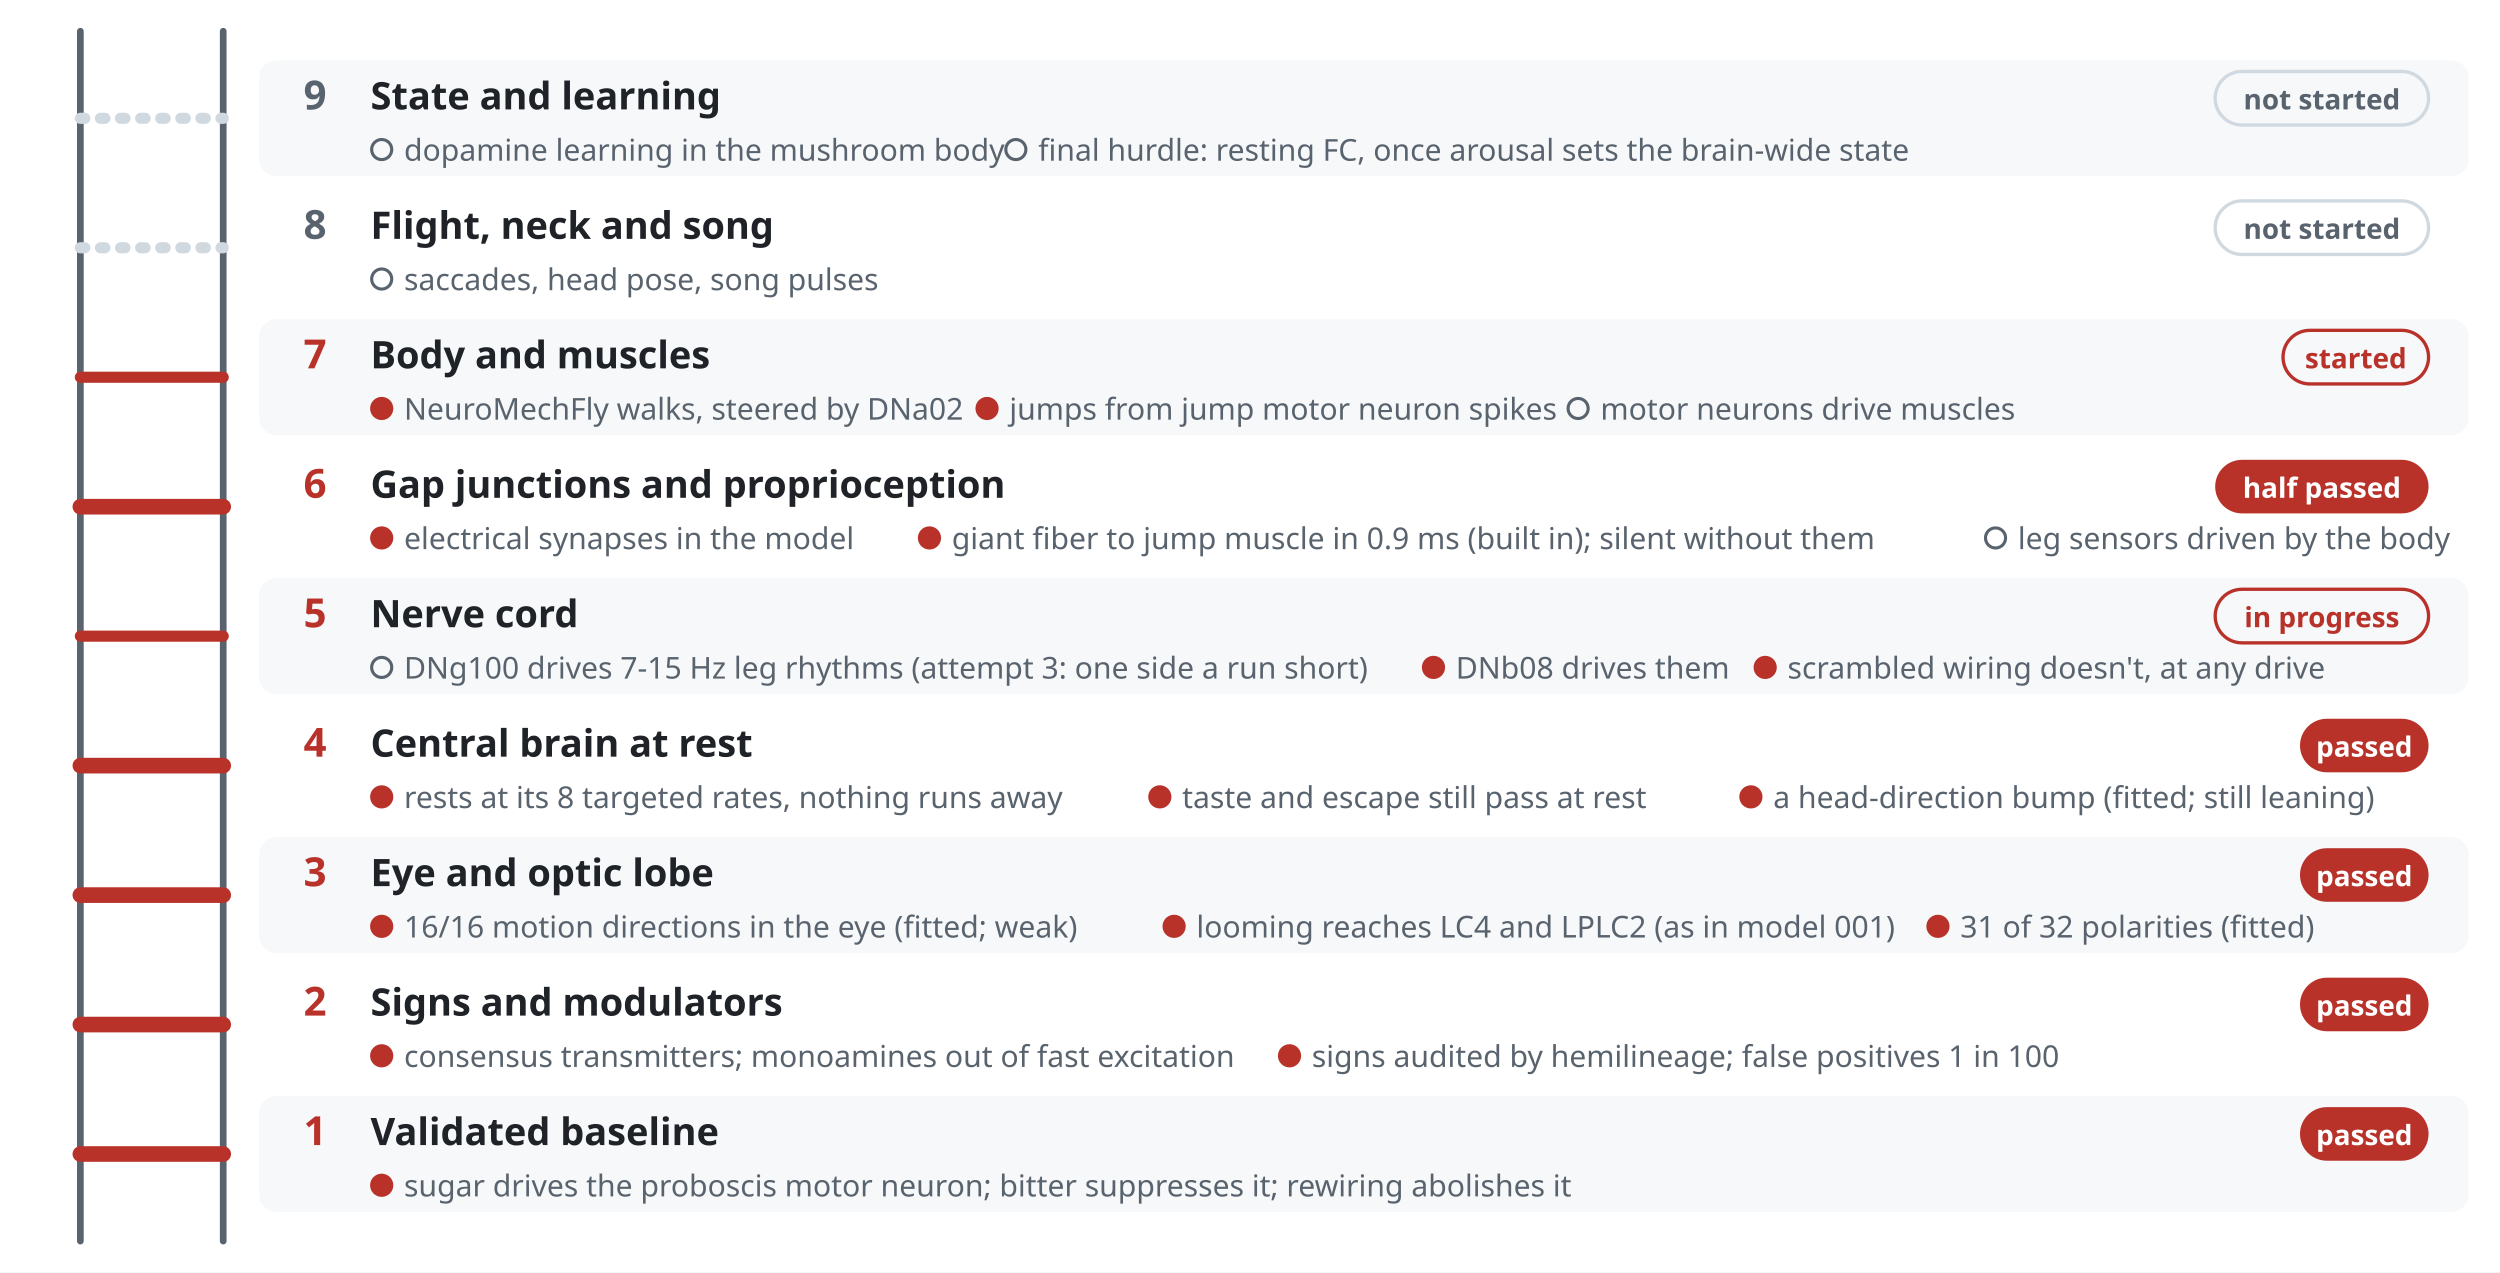
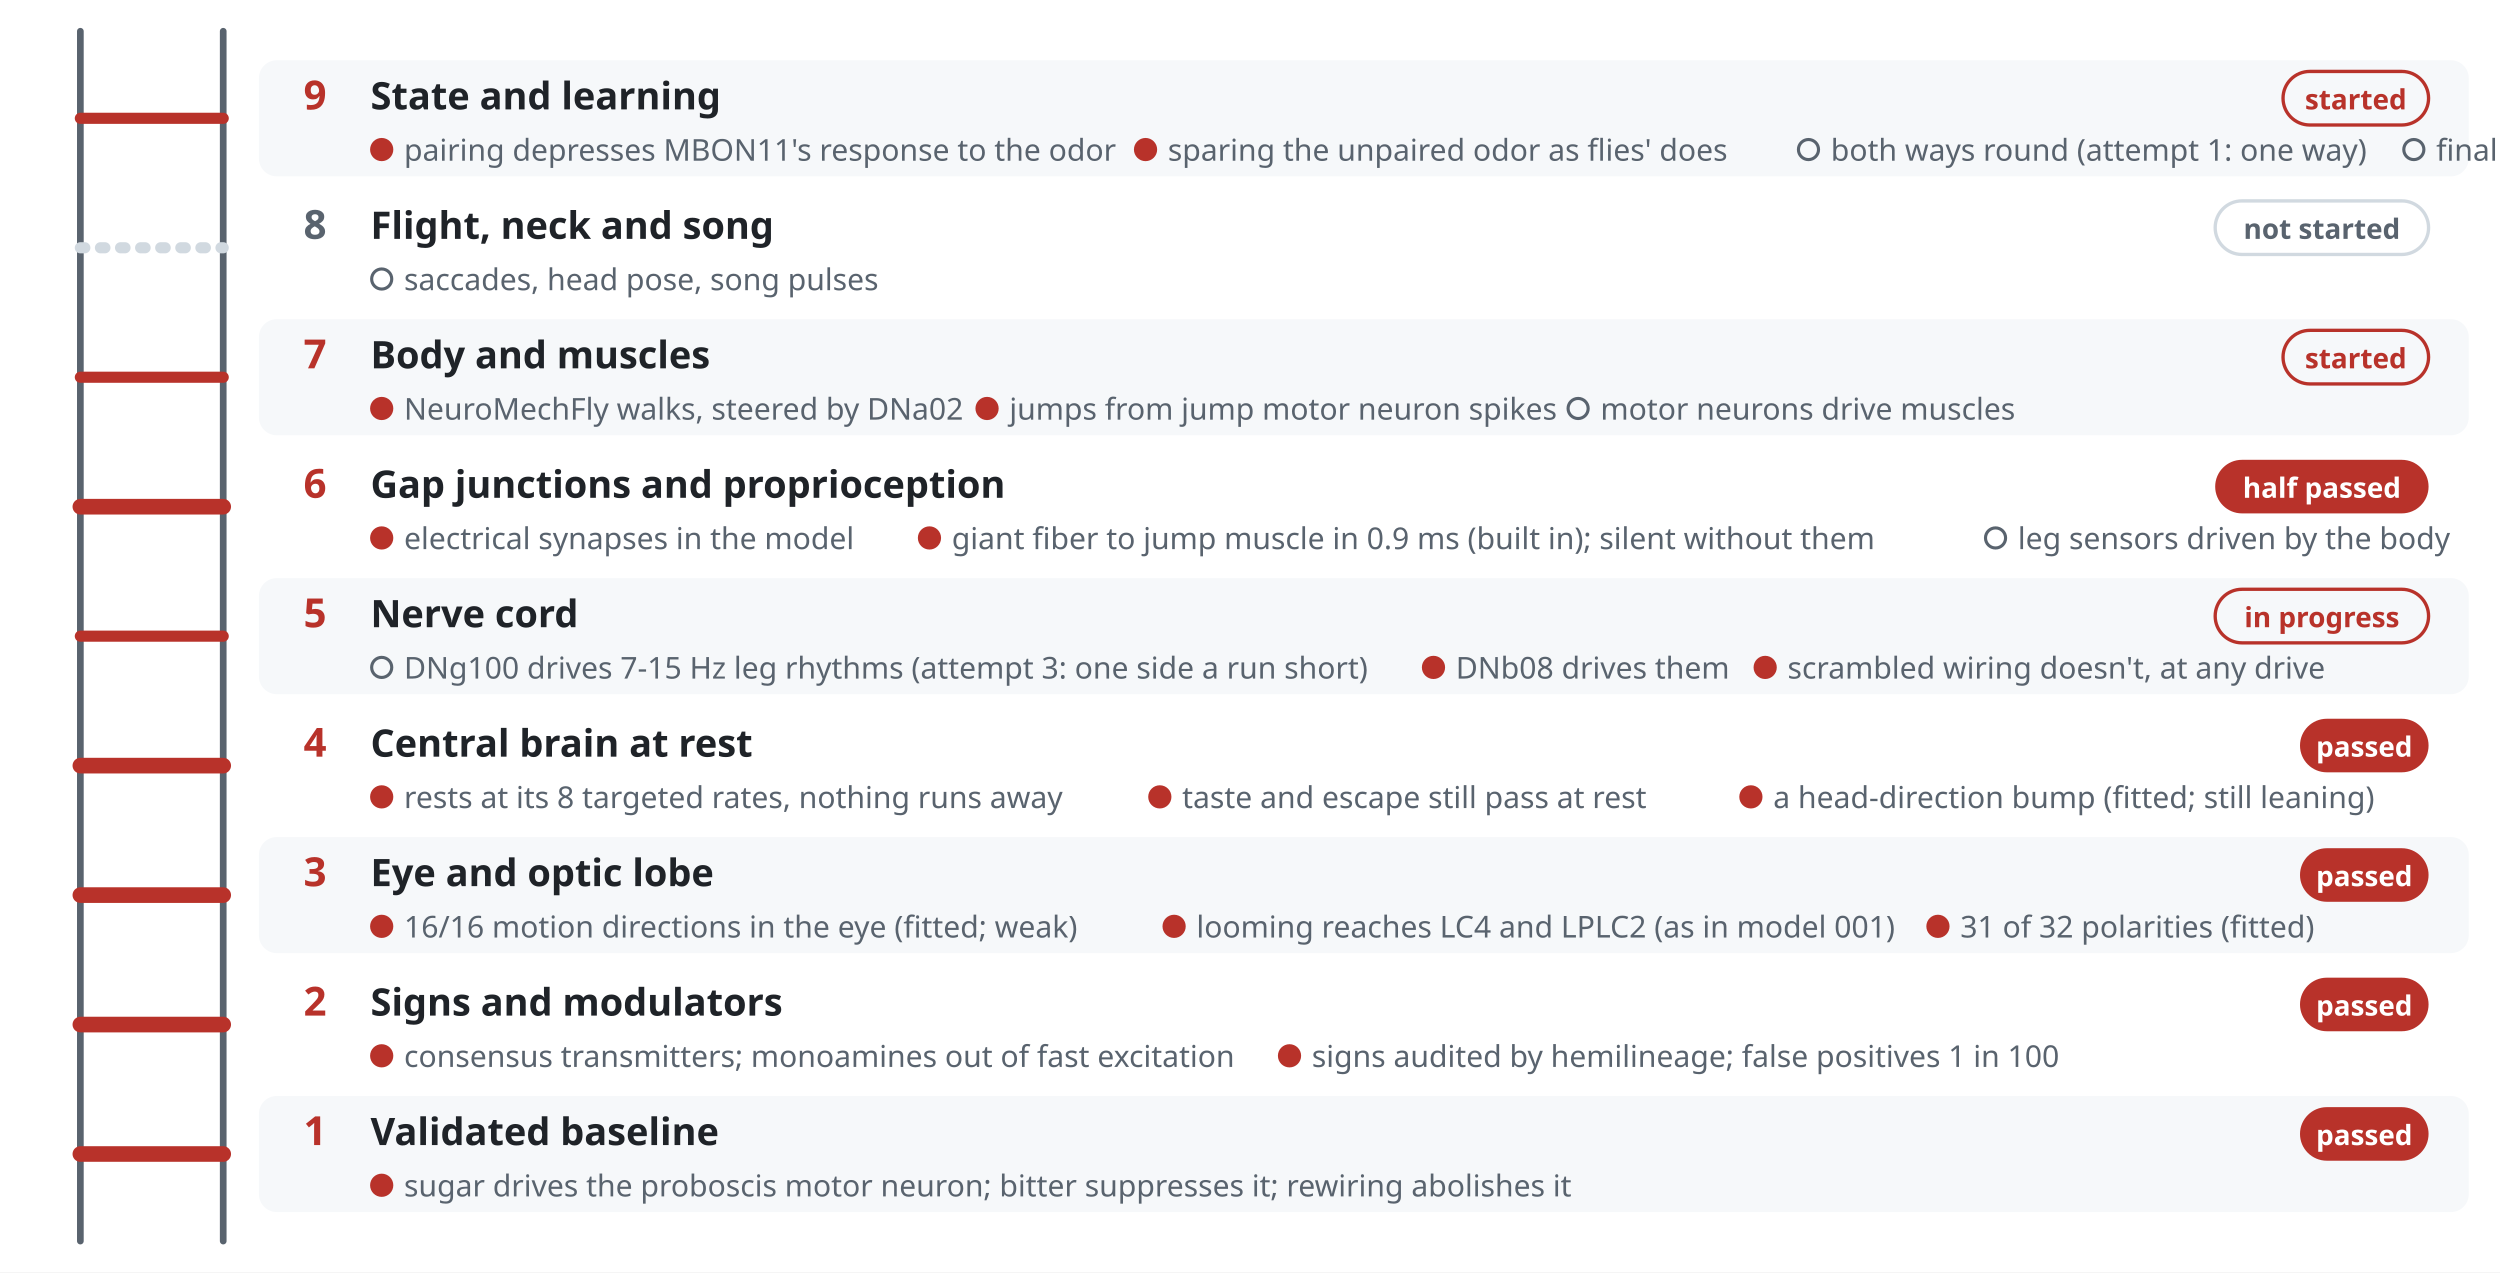
<svg xmlns="http://www.w3.org/2000/svg" width="1120" height="570" viewBox="0 0 1120 570" role="img" aria-labelledby="t">
  <style>
    text { font-family: -apple-system, BlinkMacSystemFont, 'Segoe UI', 'Noto Sans', Helvetica, Arial, sans-serif; }
    .num { font-size: 18px; font-weight: 700; font-variant-numeric: tabular-nums; }
    .name { font-size: 17px; font-weight: 600; fill: #1f2328; }
    .mark { font-size: 13.5px; fill: #59636e; }
    .pill { font-size: 12.5px; font-weight: 600; }
    </style>
  <rect width="1120" height="570" fill="#ffffff" />
  <path d="M36 14V556M100 14V556" stroke="#59636e" stroke-width="3" stroke-linecap="round" />
  <g>
    <rect x="116" y="491.0" width="990" height="52" rx="8" fill="#f6f8fa" />
    <path d="M36 517.0H100" stroke="#b8322a" stroke-width="7" stroke-linecap="round" />
    <text x="136" y="513.0" class="num" fill="#b8322a">1</text>
    <text x="166" y="513.0" class="name">Validated baseline</text>
    <rect x="1030.4" y="496.0" width="57.6" height="24" rx="12" fill="#b8322a" />
    <text x="1059.2" y="513.0" class="pill" fill="#ffffff" text-anchor="middle">passed</text>
    <circle cx="171.0" cy="531.0" r="4.5" fill="#b8322a" stroke="#b8322a" stroke-width="1.4" />
    <text x="181.0" y="536.0" class="mark">sugar drives the proboscis motor neuron; bitter suppresses it; rewiring abolishes it</text>
  </g>
  <g>
    <path d="M36 459.0H100" stroke="#b8322a" stroke-width="7" stroke-linecap="round" />
    <text x="136" y="455.0" class="num" fill="#b8322a">2</text>
    <text x="166" y="455.0" class="name">Signs and modulators</text>
    <rect x="1030.4" y="438.0" width="57.6" height="24" rx="12" fill="#b8322a" />
    <text x="1059.2" y="455.0" class="pill" fill="#ffffff" text-anchor="middle">passed</text>
    <circle cx="171.0" cy="473.0" r="4.5" fill="#b8322a" stroke="#b8322a" stroke-width="1.4" />
    <text x="181.0" y="478.0" class="mark">consensus transmitters; monoamines out of fast excitation</text>
    <circle cx="577.7" cy="473.0" r="4.5" fill="#b8322a" stroke="#b8322a" stroke-width="1.4" />
    <text x="587.7" y="478.0" class="mark">signs audited by hemilineage; false positives 1 in 100</text>
  </g>
  <g>
    <rect x="116" y="375.0" width="990" height="52" rx="8" fill="#f6f8fa" />
    <path d="M36 401.0H100" stroke="#b8322a" stroke-width="7" stroke-linecap="round" />
    <text x="136" y="397.0" class="num" fill="#b8322a">3</text>
    <text x="166" y="397.0" class="name">Eye and optic lobe</text>
    <rect x="1030.4" y="380.0" width="57.6" height="24" rx="12" fill="#b8322a" />
    <text x="1059.2" y="397.0" class="pill" fill="#ffffff" text-anchor="middle">passed</text>
    <circle cx="171.0" cy="415.0" r="4.5" fill="#b8322a" stroke="#b8322a" stroke-width="1.4" />
    <text x="181.0" y="420.0" class="mark">16/16 motion directions in the eye (fitted; weak)</text>
    <circle cx="526.0" cy="415.0" r="4.5" fill="#b8322a" stroke="#b8322a" stroke-width="1.4" />
    <text x="536.0" y="420.0" class="mark">looming reaches LC4 and LPLC2 (as in model 001)</text>
    <circle cx="868.2" cy="415.0" r="4.5" fill="#b8322a" stroke="#b8322a" stroke-width="1.4" />
    <text x="878.2" y="420.0" class="mark">31 of 32 polarities (fitted)</text>
  </g>
  <g>
    <path d="M36 343.0H100" stroke="#b8322a" stroke-width="7" stroke-linecap="round" />
    <text x="136" y="339.0" class="num" fill="#b8322a">4</text>
    <text x="166" y="339.0" class="name">Central brain at rest</text>
    <rect x="1030.4" y="322.0" width="57.6" height="24" rx="12" fill="#b8322a" />
    <text x="1059.2" y="339.0" class="pill" fill="#ffffff" text-anchor="middle">passed</text>
    <circle cx="171.0" cy="357.0" r="4.5" fill="#b8322a" stroke="#b8322a" stroke-width="1.4" />
    <text x="181.0" y="362.0" class="mark">rests at its 8 targeted rates, nothing runs away</text>
    <circle cx="519.6" cy="357.0" r="4.5" fill="#b8322a" stroke="#b8322a" stroke-width="1.4" />
    <text x="529.6" y="362.0" class="mark">taste and escape still pass at rest</text>
    <circle cx="784.4" cy="357.0" r="4.5" fill="#b8322a" stroke="#b8322a" stroke-width="1.4" />
    <text x="794.4" y="362.0" class="mark">a head-direction bump (fitted; still leaning)</text>
  </g>
  <g>
    <rect x="116" y="259.0" width="990" height="52" rx="8" fill="#f6f8fa" />
    <path d="M36 285.0H100" stroke="#b8322a" stroke-width="5" stroke-linecap="round" />
    <text x="136" y="281.0" class="num" fill="#b8322a">5</text>
    <text x="166" y="281.0" class="name">Nerve cord</text>
    <rect x="992.4" y="264.0" width="95.6" height="24" rx="12" fill="none" stroke="#b8322a" stroke-width="1.5" />
    <text x="1040.2" y="281.0" class="pill" fill="#b8322a" text-anchor="middle">in progress</text>
    <circle cx="171.0" cy="299.0" r="4.5" fill="none" stroke="#59636e" stroke-width="1.4" />
    <text x="181.0" y="304.0" class="mark">DNg100 drives 7-15 Hz leg rhythms (attempt 3: one side a run short)</text>
    <circle cx="642.2" cy="299.0" r="4.5" fill="#b8322a" stroke="#b8322a" stroke-width="1.4" />
    <text x="652.2" y="304.0" class="mark">DNb08 drives them</text>
    <circle cx="790.8" cy="299.0" r="4.5" fill="#b8322a" stroke="#b8322a" stroke-width="1.4" />
    <text x="800.8" y="304.0" class="mark">scrambled wiring doesn't, at any drive</text>
  </g>
  <g>
    <path d="M36 227.0H100" stroke="#b8322a" stroke-width="7" stroke-linecap="round" />
    <text x="136" y="223.0" class="num" fill="#b8322a">6</text>
    <text x="166" y="223.0" class="name">Gap junctions and proprioception</text>
    <rect x="992.4" y="206.0" width="95.6" height="24" rx="12" fill="#b8322a" />
    <text x="1040.2" y="223.0" class="pill" fill="#ffffff" text-anchor="middle">half passed</text>
    <circle cx="171.0" cy="241.0" r="4.5" fill="#b8322a" stroke="#b8322a" stroke-width="1.4" />
    <text x="181.0" y="246.0" class="mark">electrical synapses in the model</text>
    <circle cx="416.4" cy="241.0" r="4.5" fill="#b8322a" stroke="#b8322a" stroke-width="1.4" />
    <text x="426.4" y="246.0" class="mark">giant fiber to jump muscle in 0.9 ms (built in); silent without them</text>
    <circle cx="894.0" cy="241.0" r="4.5" fill="none" stroke="#59636e" stroke-width="1.4" />
    <text x="904.0" y="246.0" class="mark">leg sensors driven by the body</text>
  </g>
  <g>
    <rect x="116" y="143.0" width="990" height="52" rx="8" fill="#f6f8fa" />
    <path d="M36 169.0H100" stroke="#b8322a" stroke-width="5" stroke-linecap="round" />
    <text x="136" y="165.0" class="num" fill="#b8322a">7</text>
    <text x="166" y="165.0" class="name">Body and muscles</text>
    <rect x="1022.8" y="148.0" width="65.2" height="24" rx="12" fill="none" stroke="#b8322a" stroke-width="1.5" />
    <text x="1055.4" y="165.0" class="pill" fill="#b8322a" text-anchor="middle">started</text>
    <circle cx="171.0" cy="183.0" r="4.5" fill="#b8322a" stroke="#b8322a" stroke-width="1.4" />
    <text x="181.0" y="188.0" class="mark">NeuroMechFly walks, steered by DNa02</text>
    <circle cx="442.2" cy="183.0" r="4.5" fill="#b8322a" stroke="#b8322a" stroke-width="1.4" />
    <text x="452.2" y="188.0" class="mark">jumps from jump motor neuron spikes</text>
    <circle cx="707.0" cy="183.0" r="4.5" fill="none" stroke="#59636e" stroke-width="1.4" />
    <text x="717.0" y="188.0" class="mark">motor neurons drive muscles</text>
  </g>
  <g>
    <path d="M36 111.0H100" stroke="#d1d9e0" stroke-width="5" stroke-linecap="round" stroke-dasharray="2 7" />
    <text x="136" y="107.0" class="num" fill="#59636e">8</text>
    <text x="166" y="107.0" class="name">Flight, neck and song</text>
    <rect x="992.4" y="90.0" width="95.6" height="24" rx="12" fill="none" stroke="#d1d9e0" stroke-width="1.5" />
    <text x="1040.2" y="107.0" class="pill" fill="#59636e" text-anchor="middle">not started</text>
    <circle cx="171.0" cy="125.0" r="4.5" fill="none" stroke="#59636e" stroke-width="1.4" />
    <text x="181.0" y="130.0" class="mark">saccades, head pose, song pulses</text>
  </g>
  <g>
    <rect x="116" y="27.0" width="990" height="52" rx="8" fill="#f6f8fa" />
-     <path d="M36 53.0H100" stroke="#d1d9e0" stroke-width="5" stroke-linecap="round" stroke-dasharray="2 7" />
-     <text x="136" y="49.0" class="num" fill="#59636e">9</text>
+     <path d="M36 53.0H100" stroke="#b8322a" stroke-width="5" stroke-linecap="round" />
+     <text x="136" y="49.0" class="num" fill="#b8322a">9</text>
    <text x="166" y="49.0" class="name">State and learning</text>
-     <rect x="992.4" y="32.0" width="95.6" height="24" rx="12" fill="none" stroke="#d1d9e0" stroke-width="1.5" />
-     <text x="1040.2" y="49.0" class="pill" fill="#59636e" text-anchor="middle">not started</text>
-     <circle cx="171.0" cy="67.0" r="4.5" fill="none" stroke="#59636e" stroke-width="1.4" />
-     <text x="181.0" y="72.0" class="mark">dopamine learning in the mushroom body</text>
-     <circle cx="455.1" cy="67.0" r="4.5" fill="none" stroke="#59636e" stroke-width="1.4" />
-     <text x="465.1" y="72.0" class="mark">final hurdle: resting FC, once arousal sets the brain-wide state</text>
+     <rect x="1022.8" y="32.0" width="65.2" height="24" rx="12" fill="none" stroke="#b8322a" stroke-width="1.5" />
+     <text x="1055.4" y="49.0" class="pill" fill="#b8322a" text-anchor="middle">started</text>
+     <circle cx="171.0" cy="67.0" r="4.5" fill="#b8322a" stroke="#b8322a" stroke-width="1.4" />
+     <text x="181.0" y="72.0" class="mark">pairing depresses MBON11's response to the odor</text>
+     <circle cx="513.2" cy="67.0" r="4.5" fill="#b8322a" stroke="#b8322a" stroke-width="1.4" />
+     <text x="523.2" y="72.0" class="mark">sparing the unpaired odor as flies' does</text>
+     <circle cx="810.2" cy="67.0" r="4.5" fill="none" stroke="#59636e" stroke-width="1.4" />
+     <text x="820.2" y="72.0" class="mark">both ways round (attempt 1: one way)</text>
+     <circle cx="1081.4" cy="67.0" r="4.5" fill="none" stroke="#59636e" stroke-width="1.4" />
+     <text x="1091.4" y="72.0" class="mark">final hurdle: resting FC, once arousal sets the brain-wide state</text>
  </g>
</svg>
